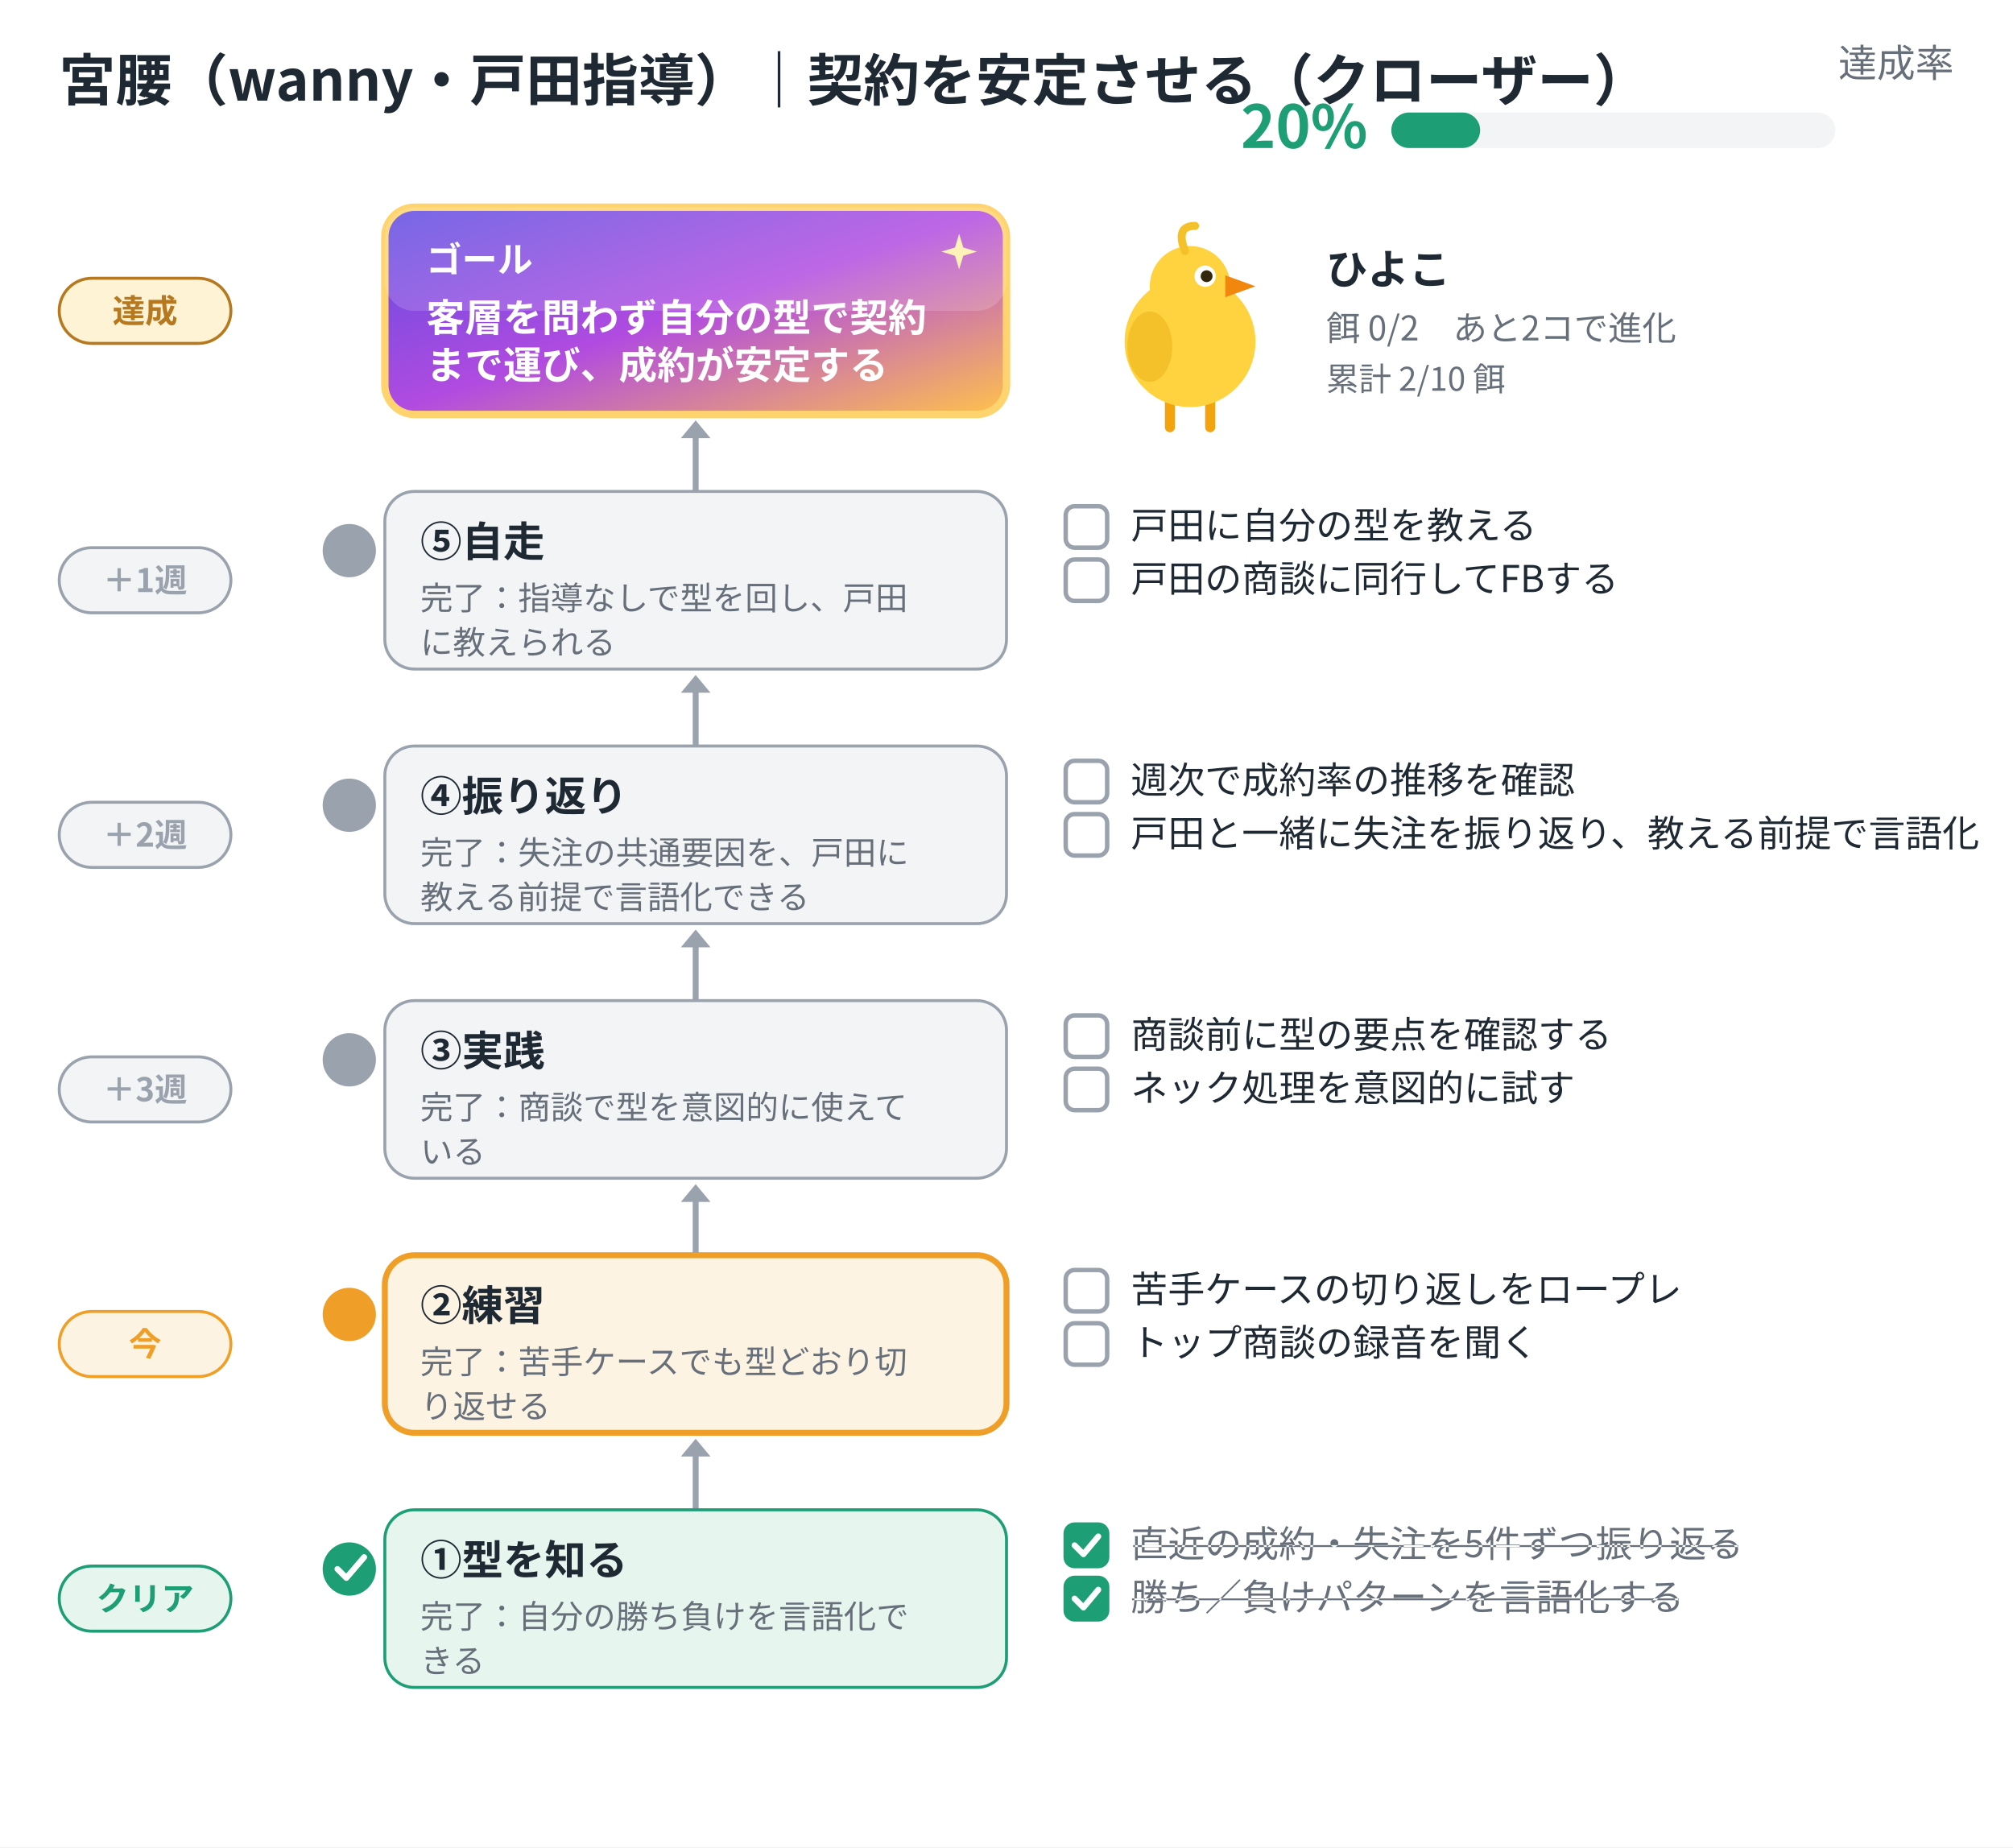
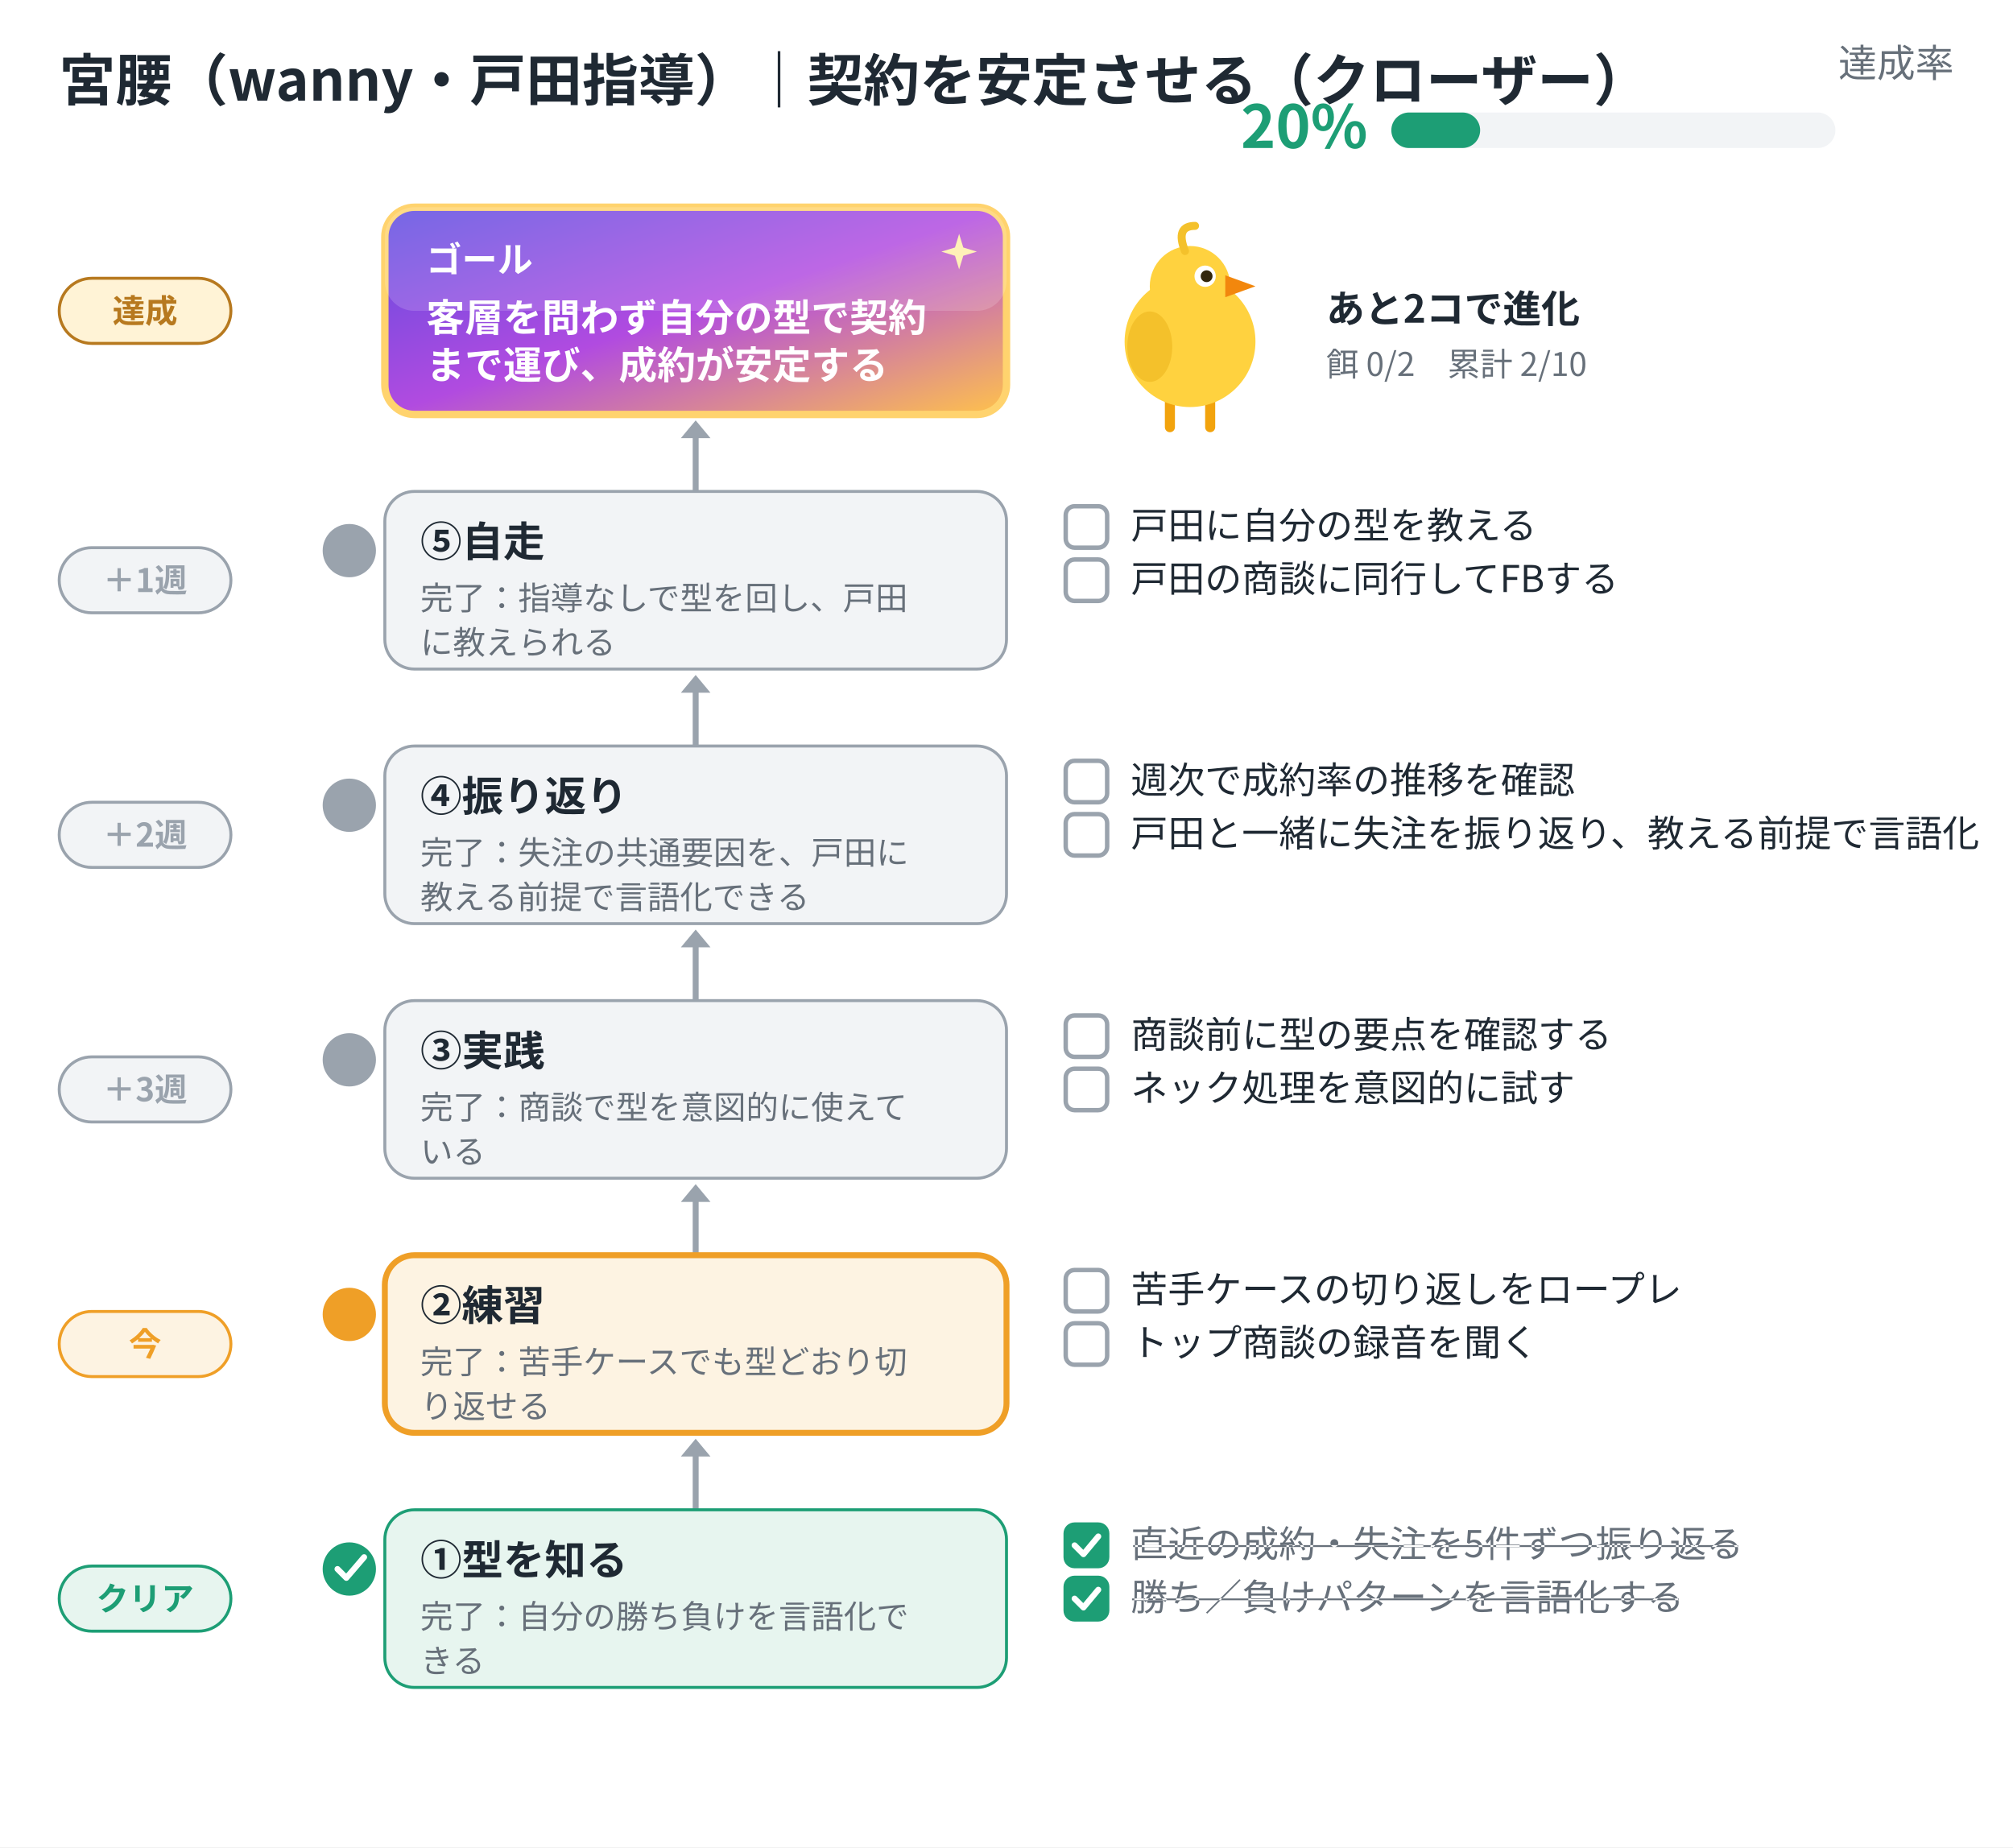
<svg xmlns="http://www.w3.org/2000/svg" viewBox="0 0 680 624" font-family="Hiragino Sans, 'Noto Sans CJK JP', 'Yu Gothic', sans-serif" width="680" height="624">
  <defs>
    <linearGradient id="goalGrad" x1="0" y1="0" x2="1" y2="1">
      <stop offset="0" stop-color="#5B4BE0" />
      <stop offset="0.5" stop-color="#B14BE0" />
      <stop offset="1" stop-color="#FFC24B" />
    </linearGradient>
    <linearGradient id="phx" x1="0" y1="0" x2="0" y2="1">
      <stop offset="0" stop-color="#FFE259" />
      <stop offset="0.5" stop-color="#FF9A00" />
      <stop offset="1" stop-color="#FF3D00" />
    </linearGradient>
    <linearGradient id="phx2" x1="0" y1="0" x2="0" y2="1">
      <stop offset="0" stop-color="#FFF0A0" />
      <stop offset="1" stop-color="#FF7A00" />
    </linearGradient>
    <linearGradient id="hen" x1="0" y1="0" x2="1" y2="1">
      <stop offset="0" stop-color="#37C9B0" />
      <stop offset="0.6" stop-color="#3DA0E8" />
      <stop offset="1" stop-color="#7A5BE0" />
    </linearGradient>
  </defs>
  <rect x="0" y="0" width="680" height="624" fill="#FFFFFF" />
  <text x="20" y="34" font-size="19" font-weight="700" fill="#1F2933">宮腰（wanny・戸田指導）｜契約を安定させる（クローザー）</text>
  <text x="660" y="26" text-anchor="end" font-size="13" fill="#67707A">達成率</text>
  <text x="462" y="50" text-anchor="end" font-size="20" font-weight="700" fill="#1D9E75">20%</text>
  <rect x="470" y="38" width="150" height="12" rx="6" fill="#F2F4F6" />
  <rect x="470" y="38" width="30" height="12" rx="6" fill="#1D9E75" />
  <rect x="130" y="70" width="210" height="70" rx="10" fill="url(#goalGrad)" stroke="#FFD36E" stroke-width="2.5" />
  <rect x="130" y="70" width="210" height="35.0" rx="10" fill="#FFFFFF" opacity="0.16" />
  <text x="144" y="92" font-size="12" font-weight="700" fill="#FFFFFF">ゴール</text>
  <polygon points="324.0,79.0 325.4,83.6 330.0,85.0 325.4,86.4 324.0,91.0 322.6,86.4 318.0,85.0 322.6,83.6" fill="#FFF1B8" />
  <text x="144" y="112" font-size="13" font-weight="600" fill="#FFFFFF">客層を問わず自分の型で契約</text>
  <text x="144" y="128" font-size="13" font-weight="600" fill="#FFFFFF">まで運び、成約が安定する</text>
  <rect x="20" y="94.0" width="58" height="22" rx="11" fill="#FFF3D6" stroke="#B7791F" stroke-width="1" />
  <text x="49.0" y="109.0" text-anchor="middle" font-size="11" font-weight="700" fill="#B7791F">達成</text>
  <line x1="395.2" y1="134.1" x2="395.2" y2="144.3" stroke="#F2A30D" stroke-width="3.4" stroke-linecap="round" />
  <line x1="408.8" y1="134.1" x2="408.8" y2="144.3" stroke="#F2A30D" stroke-width="3.4" stroke-linecap="round" />
  <circle cx="402.0" cy="115.4" r="22.1" fill="#FFD23F" />
  <ellipse cx="388.4" cy="117.1" rx="7.6" ry="11.9" fill="#F4C12B" />
  <circle cx="402.0" cy="96.7" r="13.6" fill="#FFD23F" />
  <polygon points="413.9,93.0 424.1,96.7 413.9,100.4" fill="#F2870D" />
  <circle cx="407.1" cy="93.3" r="3.6" fill="#FFFFFF" />
  <circle cx="407.6" cy="93.3" r="2.0" fill="#33270D" />
  <path d="M400.3,84.8Q396.9,76.3 403.7,76.3" fill="none" stroke="#F4C12B" stroke-width="2.7" stroke-linecap="round" stroke-linejoin="round" />
-   <text x="448" y="96" font-size="14" font-weight="700" fill="#1F2933">ひよこ</text>
-   <text x="448" y="115" font-size="11.5" fill="#67707A">餌 0/2　あと2コで進化</text>
-   <text x="448" y="132" font-size="11" fill="#67707A">累計 2/10 餌</text>
+   <text x="448" y="109" font-size="13" font-weight="700" fill="#1F2933">あと2コで進化</text>
+   <text x="448" y="127" font-size="11" fill="#67707A">餌 0/2　累計 2/10</text>
  <line x1="235.0" y1="166" x2="235.0" y2="146" stroke="#9AA3AD" stroke-width="2" />
  <path d="M230.0,148 L235.0,142 L240.0,148 Z" fill="#9AA3AD" />
  <rect x="130" y="166" width="210" height="60" rx="10" fill="#F2F4F6" stroke="#9AA3AD" stroke-width="1" />
  <circle cx="118" cy="186" r="9" fill="#9AA3AD" />
  <text x="142" y="188" font-size="14" font-weight="700" fill="#1F2933">⑤自走</text>
  <text x="142" y="206" font-size="11" fill="#67707A">完了：指導なしで型を回し、戸田</text>
  <text x="142" y="221" font-size="11" fill="#67707A">に教えられる</text>
  <rect x="20" y="185.0" width="58" height="22" rx="11" fill="#F2F4F6" stroke="#9AA3AD" stroke-width="1" />
  <text x="49.0" y="200.0" text-anchor="middle" font-size="11" font-weight="700" fill="#9AA3AD">＋1週</text>
  <rect x="360" y="171" width="14" height="14" rx="3" fill="#fff" stroke="#9AA3AD" stroke-width="1.5" />
  <text x="382" y="182" font-size="12.5" fill="#1F2933">戸田に自分の型を教える</text>
  <rect x="360" y="189" width="14" height="14" rx="3" fill="#fff" stroke="#9AA3AD" stroke-width="1.5" />
  <text x="382" y="200" font-size="12.5" fill="#1F2933">戸田の商談に同行してFBする</text>
  <line x1="235.0" y1="252" x2="235.0" y2="232" stroke="#9AA3AD" stroke-width="2" />
  <path d="M230.0,234 L235.0,228 L240.0,234 Z" fill="#9AA3AD" />
  <rect x="130" y="252" width="210" height="60" rx="10" fill="#F2F4F6" stroke="#9AA3AD" stroke-width="1" />
  <circle cx="118" cy="272" r="9" fill="#9AA3AD" />
  <text x="142" y="274" font-size="14" font-weight="700" fill="#1F2933">④振り返り</text>
  <text x="142" y="292" font-size="11" fill="#67707A">完了：失注の共通要因を、戸田に</text>
  <text x="142" y="307" font-size="11" fill="#67707A">教える前提で言語化できる</text>
  <rect x="20" y="271.0" width="58" height="22" rx="11" fill="#F2F4F6" stroke="#9AA3AD" stroke-width="1" />
  <text x="49.0" y="286.0" text-anchor="middle" font-size="11" font-weight="700" fill="#9AA3AD">＋2週</text>
  <rect x="360" y="257" width="14" height="14" rx="3" fill="#fff" stroke="#9AA3AD" stroke-width="1.5" />
  <text x="382" y="268" font-size="12.5" fill="#1F2933">週次で成約率の推移を確認</text>
  <rect x="360" y="275" width="14" height="14" rx="3" fill="#fff" stroke="#9AA3AD" stroke-width="1.5" />
  <text x="382" y="286" font-size="12.5" fill="#1F2933">戸田と一緒に失注を振り返り、教える前提で言語化</text>
  <line x1="235.0" y1="338" x2="235.0" y2="318" stroke="#9AA3AD" stroke-width="2" />
  <path d="M230.0,320 L235.0,314 L240.0,320 Z" fill="#9AA3AD" />
  <rect x="130" y="338" width="210" height="60" rx="10" fill="#F2F4F6" stroke="#9AA3AD" stroke-width="1" />
  <circle cx="118" cy="358" r="9" fill="#9AA3AD" />
  <text x="142" y="360" font-size="14" font-weight="700" fill="#1F2933">③実践</text>
  <text x="142" y="378" font-size="11" fill="#67707A">完了：商談で型を意図的に使えて</text>
  <text x="142" y="393" font-size="11" fill="#67707A">いる</text>
  <rect x="20" y="357.0" width="58" height="22" rx="11" fill="#F2F4F6" stroke="#9AA3AD" stroke-width="1" />
  <text x="49.0" y="372.0" text-anchor="middle" font-size="11" font-weight="700" fill="#9AA3AD">＋3週</text>
  <rect x="360" y="343" width="14" height="14" rx="3" fill="#fff" stroke="#9AA3AD" stroke-width="1.5" />
  <text x="382" y="354" font-size="12.5" fill="#1F2933">商談前に型の要点を確認する</text>
  <rect x="360" y="361" width="14" height="14" rx="3" fill="#fff" stroke="#9AA3AD" stroke-width="1.5" />
  <text x="382" y="372" font-size="12.5" fill="#1F2933">ネック処理を意図的に試す</text>
  <line x1="235.0" y1="424" x2="235.0" y2="404" stroke="#9AA3AD" stroke-width="2" />
  <path d="M230.0,406 L235.0,400 L240.0,406 Z" fill="#9AA3AD" />
  <rect x="130" y="424" width="210" height="60" rx="10" fill="#FDF3E2" stroke="#EF9F27" stroke-width="2" />
  <circle cx="118" cy="444" r="9" fill="#EF9F27" />
  <text x="142" y="446" font-size="14" font-weight="700" fill="#1F2933">②練習</text>
  <text x="142" y="464" font-size="11" fill="#67707A">完了：苦手ケースでも型どおり切</text>
  <text x="142" y="479" font-size="11" fill="#67707A">り返せる</text>
  <rect x="20" y="443.0" width="58" height="22" rx="11" fill="#FDF3E2" stroke="#EF9F27" stroke-width="1" />
  <text x="49.0" y="458.0" text-anchor="middle" font-size="11" font-weight="700" fill="#EF9F27">今</text>
  <rect x="360" y="429" width="14" height="14" rx="3" fill="#fff" stroke="#9AA3AD" stroke-width="1.5" />
  <text x="382" y="440" font-size="12.5" fill="#1F2933">苦手ケースの切り返しをロープレ</text>
  <rect x="360" y="447" width="14" height="14" rx="3" fill="#fff" stroke="#9AA3AD" stroke-width="1.5" />
  <text x="382" y="458" font-size="12.5" fill="#1F2933">トップ商談の録音を聞く</text>
  <line x1="235.0" y1="510" x2="235.0" y2="490" stroke="#9AA3AD" stroke-width="2" />
  <path d="M230.0,492 L235.0,486 L240.0,492 Z" fill="#9AA3AD" />
  <rect x="130" y="510" width="210" height="60" rx="10" fill="#E7F5EF" stroke="#1D9E75" stroke-width="1" />
  <circle cx="118" cy="530" r="9" fill="#1D9E75" />
  <path d="M114,530 l3,3 l6,-7" fill="none" stroke="#fff" stroke-width="2" stroke-linecap="round" stroke-linejoin="round" />
  <text x="142" y="532" font-size="14" font-weight="700" fill="#1F2933">①型を知る</text>
  <text x="142" y="550" font-size="11" fill="#67707A">完了：自分の勝ち負けを言語化で</text>
  <text x="142" y="565" font-size="11" fill="#67707A">きる</text>
  <rect x="20" y="529.0" width="58" height="22" rx="11" fill="#E7F5EF" stroke="#1D9E75" stroke-width="1" />
  <text x="49.0" y="544.0" text-anchor="middle" font-size="11" font-weight="700" fill="#1D9E75">クリア</text>
  <rect x="360" y="515" width="14" height="14" rx="3" fill="#1D9E75" stroke="#1D9E75" stroke-width="1.5" />
  <path d="M363,522 l3,3 l5,-6" fill="none" stroke="#fff" stroke-width="2" stroke-linecap="round" stroke-linejoin="round" />
  <text x="382" y="526" font-size="12.5" fill="#67707A" text-decoration="line-through">直近の成約・失注を5件ずつ振り返る</text>
  <rect x="360" y="533" width="14" height="14" rx="3" fill="#1D9E75" stroke="#1D9E75" stroke-width="1.5" />
  <path d="M363,540 l3,3 l5,-6" fill="none" stroke="#fff" stroke-width="2" stroke-linecap="round" stroke-linejoin="round" />
  <text x="382" y="544" font-size="12.5" fill="#67707A" text-decoration="line-through">勝ち／負けパターンを言語化する</text>
</svg>
